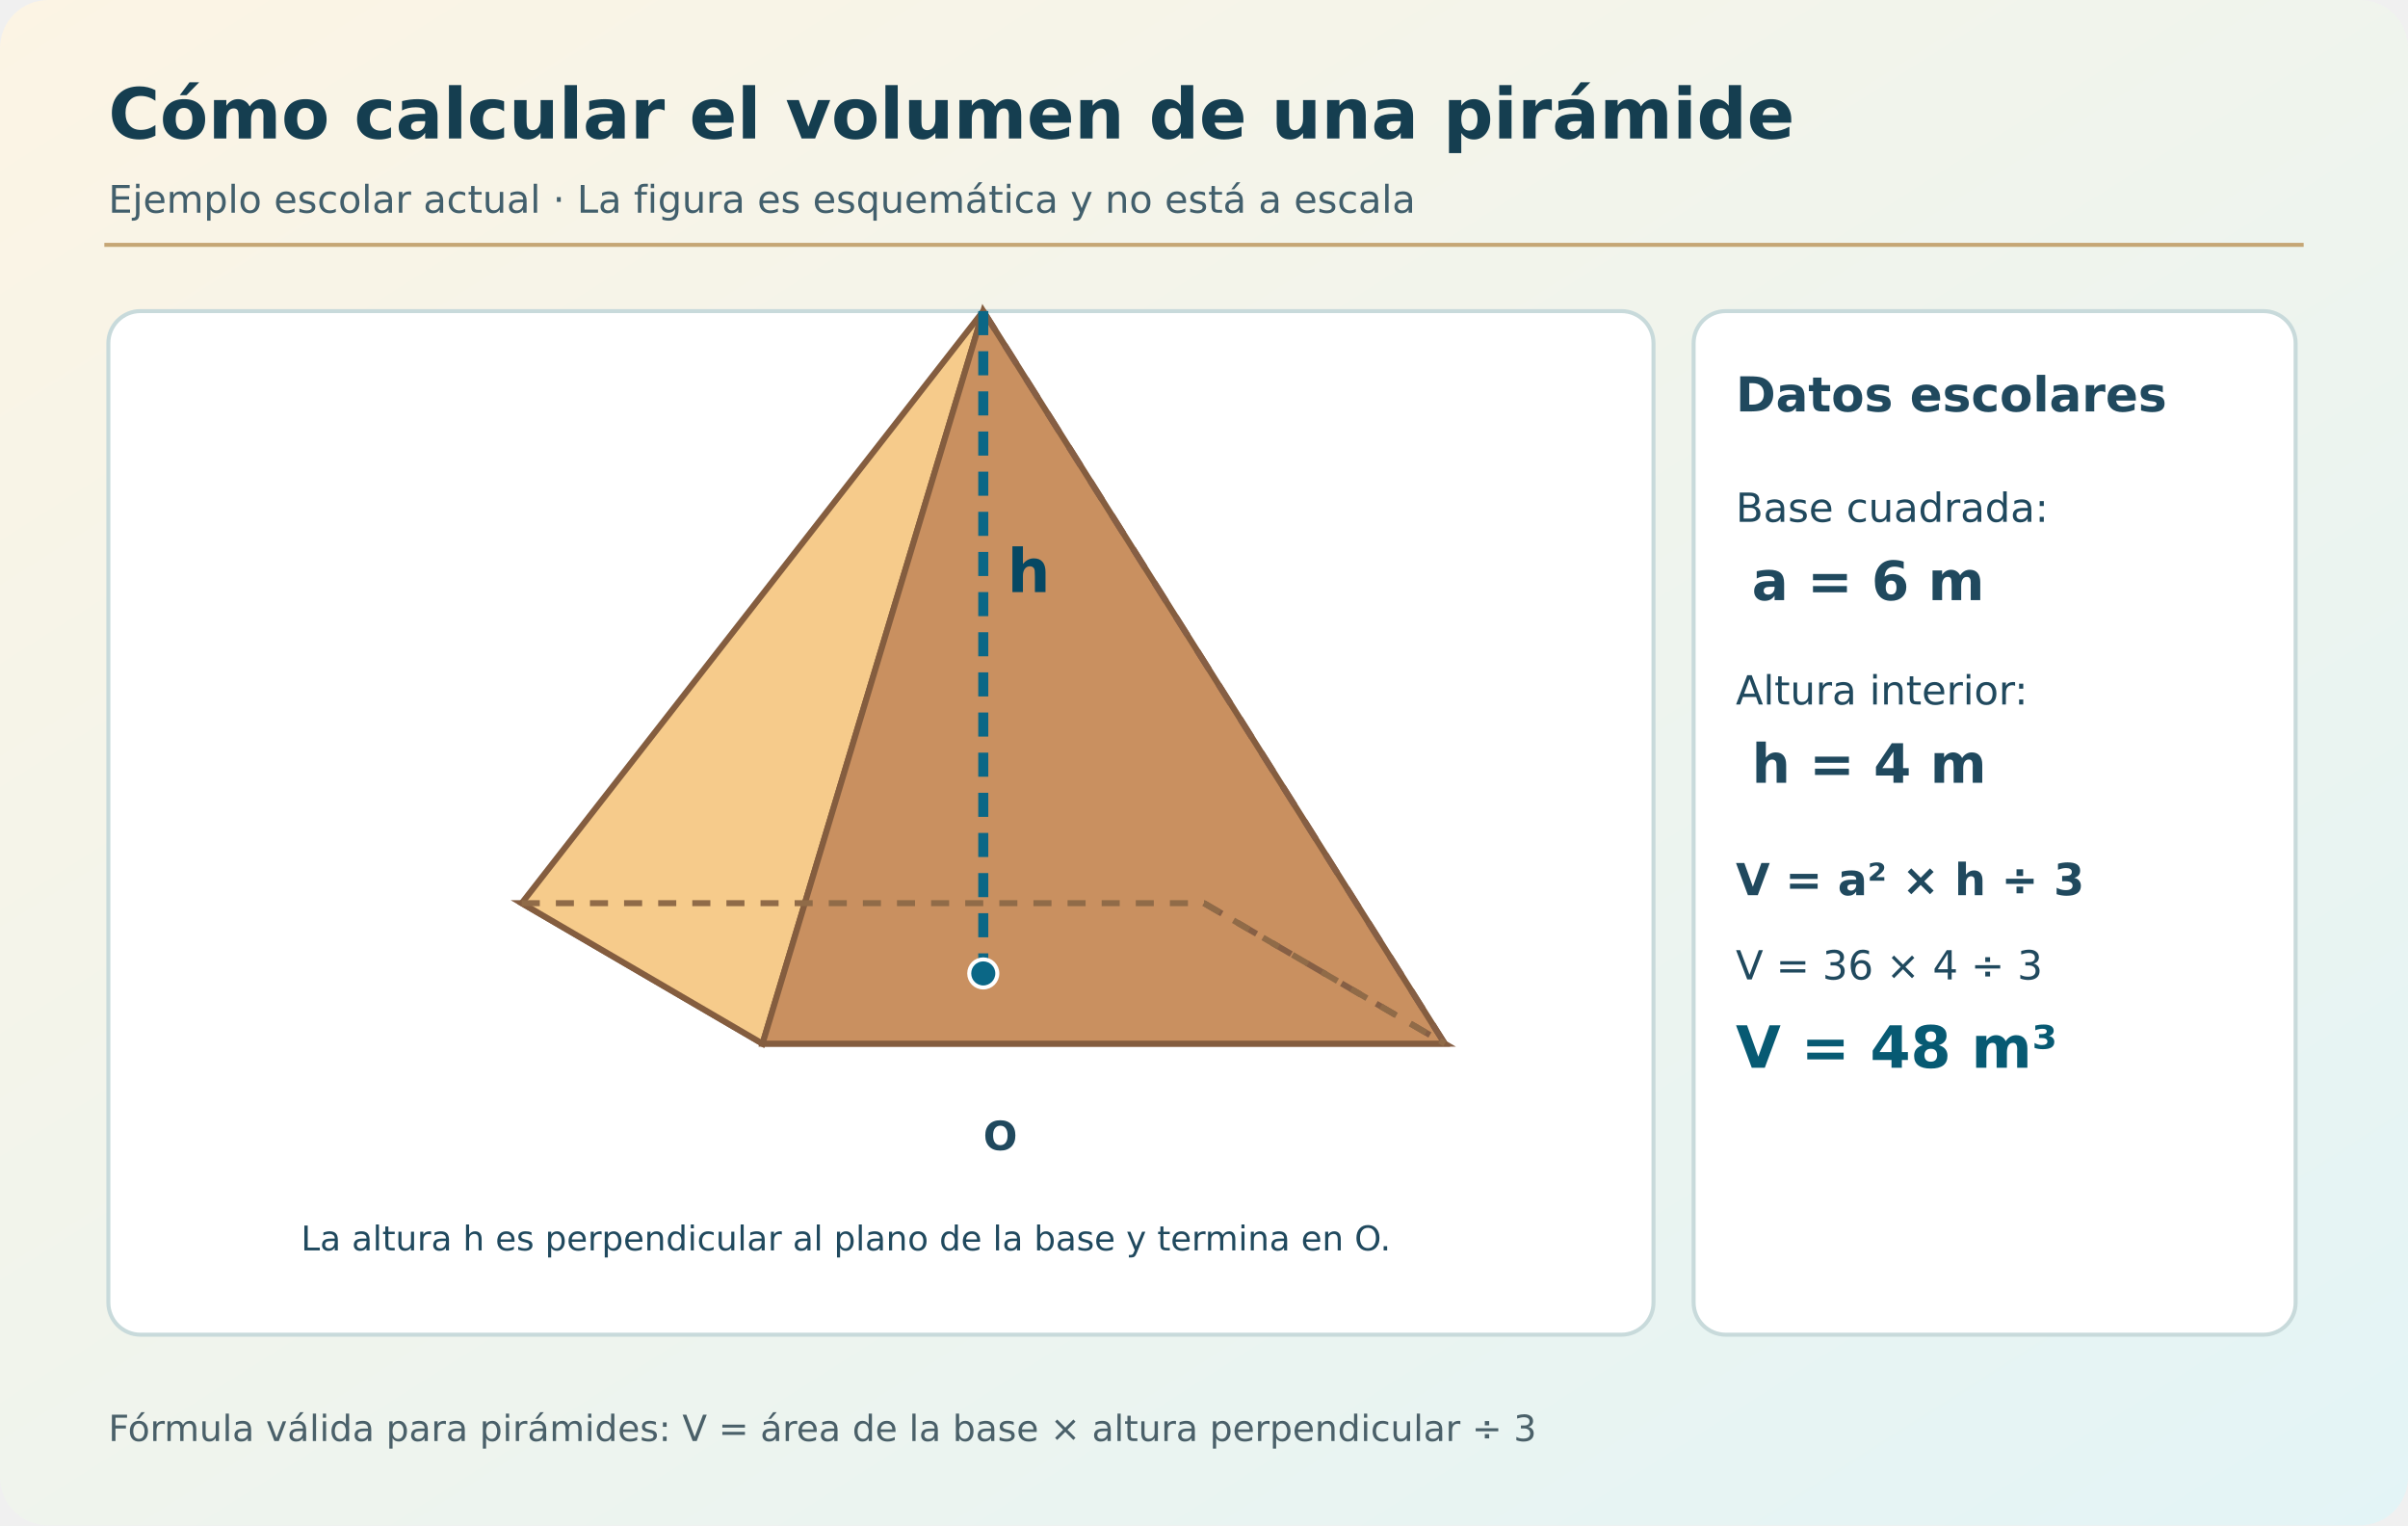
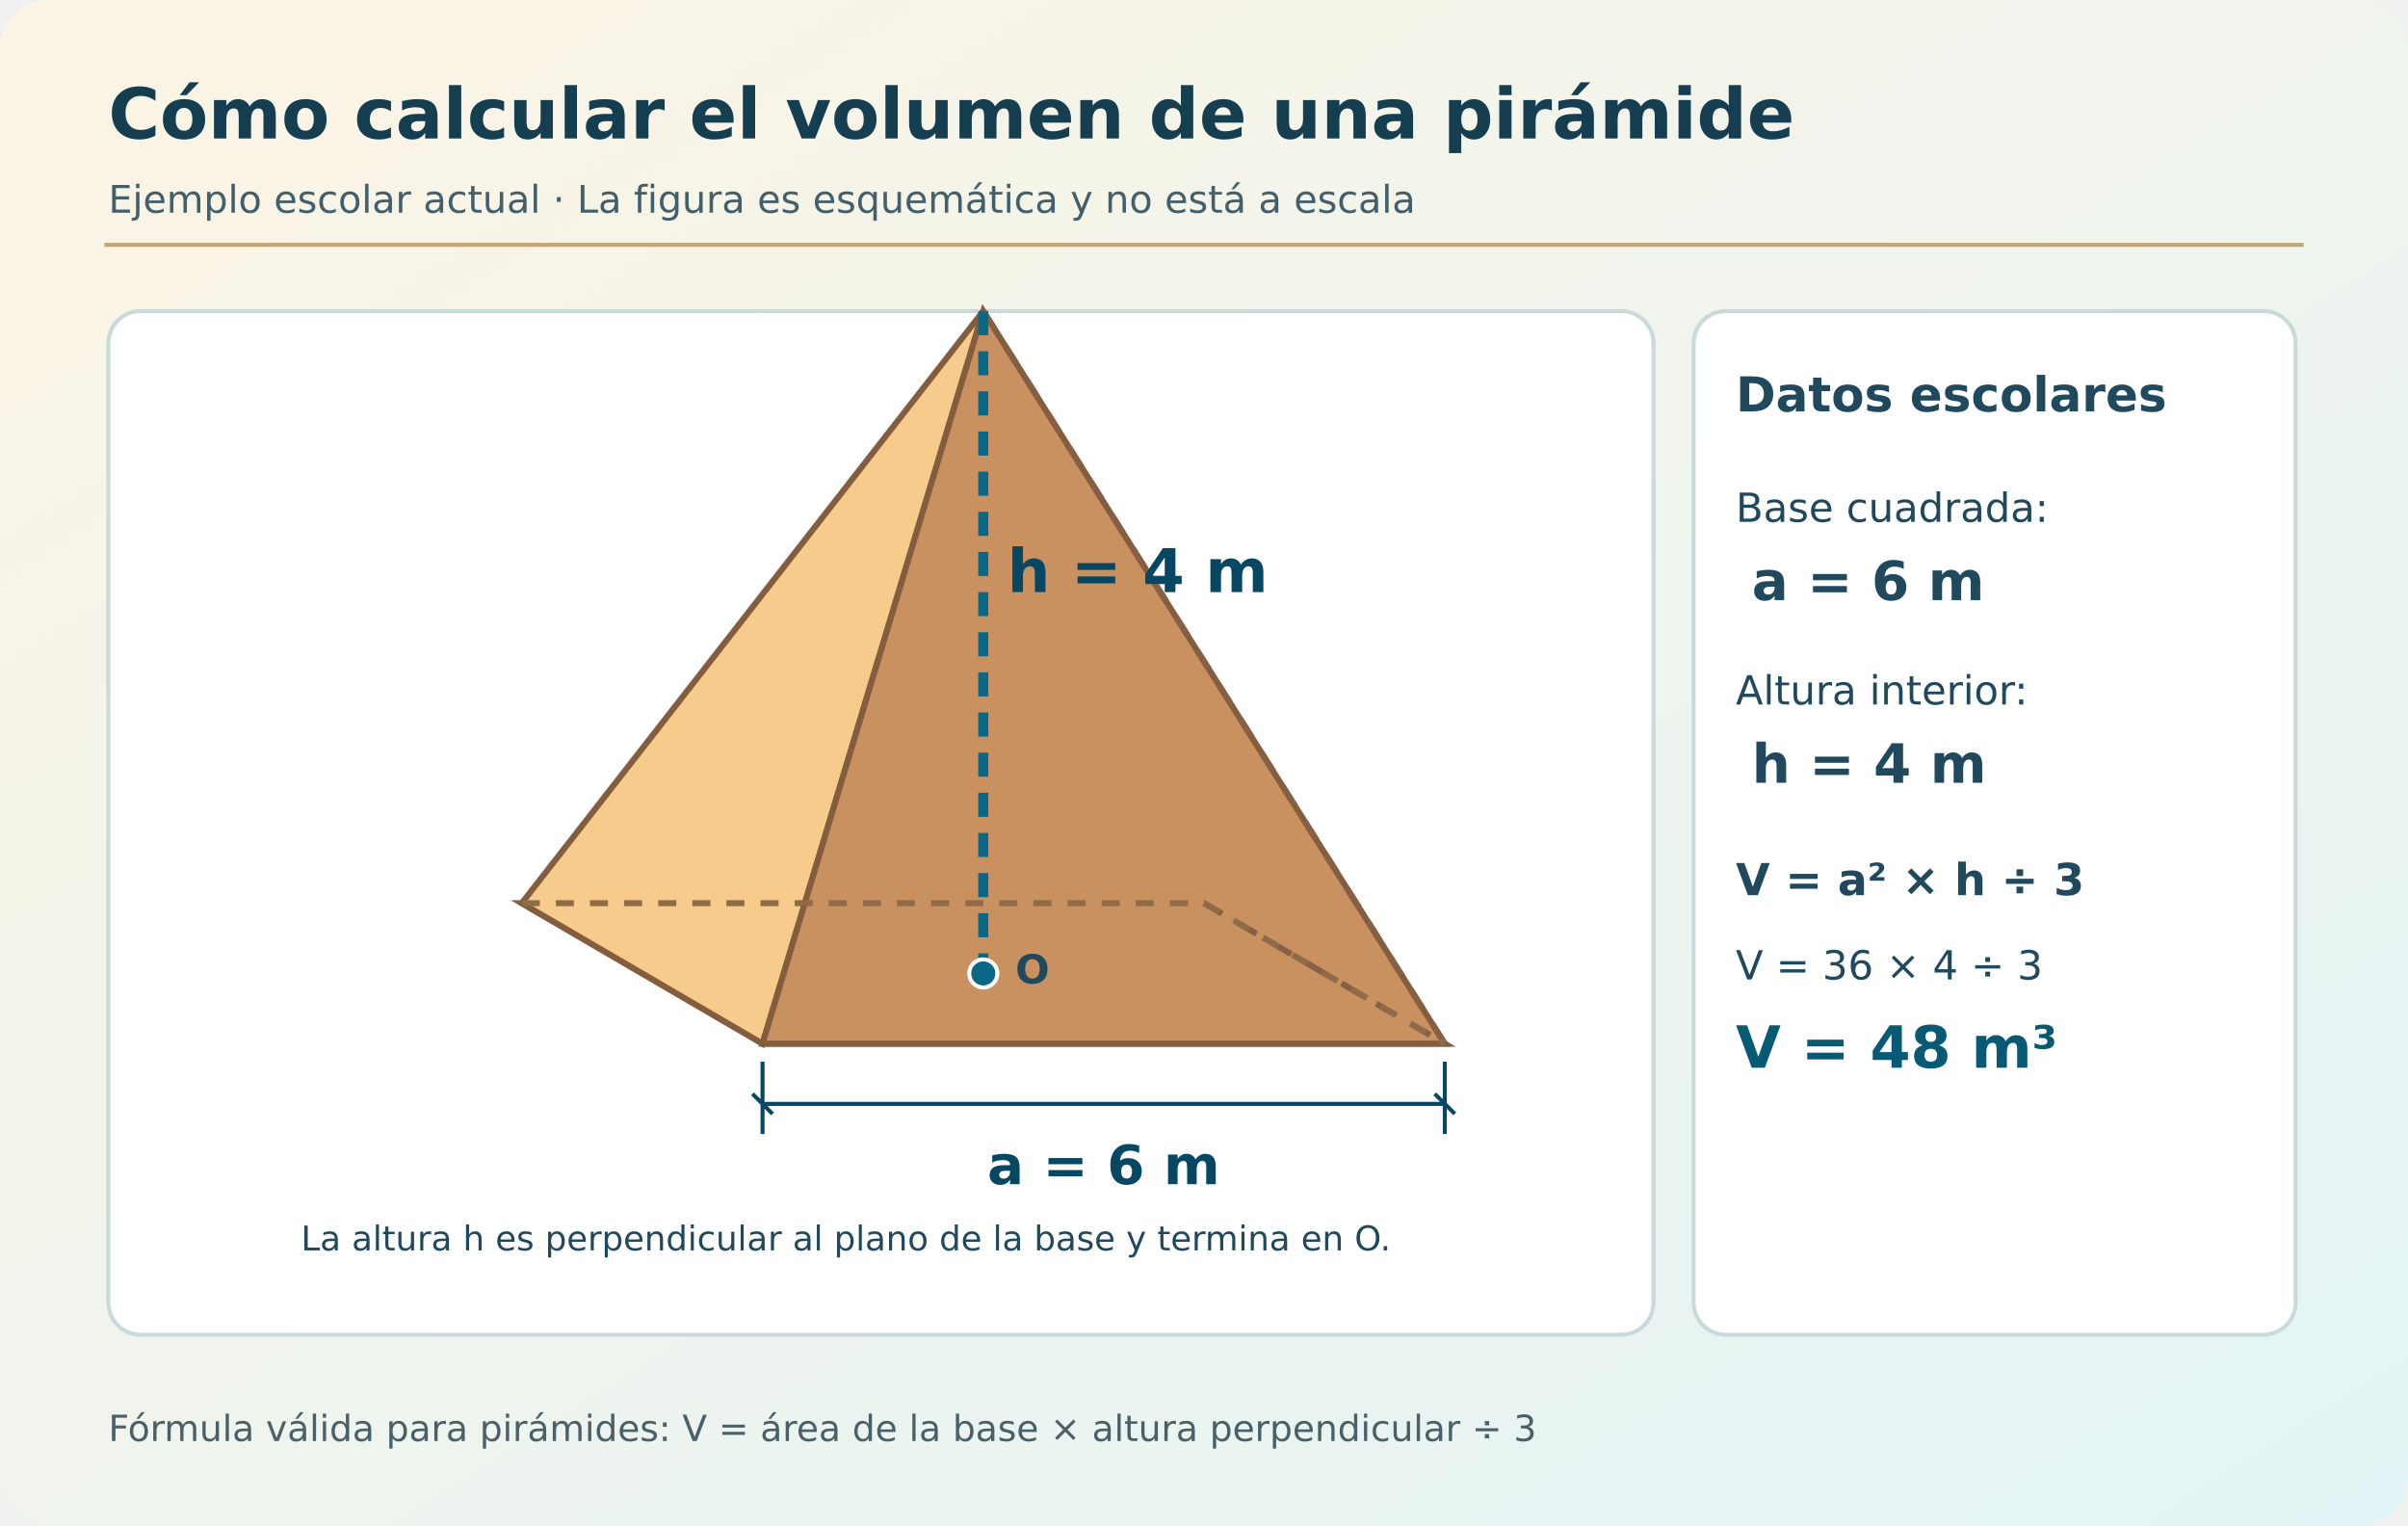
<svg xmlns="http://www.w3.org/2000/svg" viewBox="0 0 1200 760" role="img" aria-labelledby="titulo descripcion">
  <defs>
    <linearGradient id="bg" x1="0" x2="1" y1="0" y2="1">
      <stop stop-color="#FCF4E4" />
      <stop offset="1" stop-color="#E3F4F6" />
    </linearGradient>
  </defs>
  <rect width="1200" height="760" rx="24" fill="url(#bg)" />
  <path d="M52 122H1148" stroke="#C5A675" stroke-width="2" />
  <text x="54" y="69" fill="#153E50" font-family="DejaVu Sans, sans-serif" font-weight="700" font-size="35">Cómo calcular el volumen de una pirámide</text>
  <text x="54" y="106" fill="#425F6C" font-family="DejaVu Sans, sans-serif" font-size="19">Ejemplo escolar actual · La figura es esquemática y no está a escala</text>
  <rect x="54" y="155" width="770" height="510" rx="16" fill="#FFFFFF" stroke="#C8DADB" stroke-width="2" />
  <path d="M260 450L600 450L720 520L380 520Z" fill="#E7BB83" stroke="#865F45" stroke-width="3" />
  <path d="M490 155 L260 450 L380 520Z" fill="#F6CB8B" stroke="#845D3F" stroke-width="3" />
  <path d="M490 155 L380 520 L720 520Z" fill="#C99060" stroke="#845D3F" stroke-width="3" />
  <path d="M490 155 L720 520 L600 450" fill="none" stroke="#865F45" stroke-width="3" stroke-dasharray="11 9" />
  <path d="M260 450L600 450L720 520" fill="none" stroke="#906B48" stroke-width="3" stroke-dasharray="9 8" />
  <path d="M490 155 L490 485" fill="none" stroke="#0B6786" stroke-width="5" stroke-dasharray="12 8" />
  <circle cx="490" cy="485" r="7" fill="#0B6786" stroke="white" stroke-width="2" />
-   <text x="502" y="295" font-size="30" fill="#064863" font-weight="bold" font-family="DejaVu Sans,sans-serif">h</text>
+   <text x="502" y="295" font-size="30" fill="#064863" font-weight="bold" font-family="DejaVu Sans,sans-serif">h = 4 m</text>
  <rect x="844" y="155" width="300" height="510" rx="16" fill="#FFFFFF" stroke="#C8DADB" stroke-width="2" />
  <text x="865" y="205" font-size="24" fill="#20495E" font-weight="bold" font-family="DejaVu Sans,sans-serif">Datos escolares</text>
  <text x="865" y="260" font-size="20" fill="#20495E" font-weight="normal" font-family="DejaVu Sans,sans-serif">Base cuadrada:</text>
  <text x="873" y="299" font-size="27" fill="#20495E" font-weight="bold" font-family="DejaVu Sans,sans-serif">a = 6 m</text>
  <text x="865" y="351" font-size="20" fill="#20495E" font-weight="normal" font-family="DejaVu Sans,sans-serif">Altura interior:</text>
  <text x="873" y="390" font-size="27" fill="#20495E" font-weight="bold" font-family="DejaVu Sans,sans-serif">h = 4 m</text>
  <text x="865" y="446" font-size="22" fill="#20495E" font-weight="bold" font-family="DejaVu Sans,sans-serif">V = a² × h ÷ 3</text>
  <text x="865" y="488" font-size="20" fill="#20495E" font-weight="normal" font-family="DejaVu Sans,sans-serif">V = 36 × 4 ÷ 3</text>
  <text x="865" y="532" font-size="29" fill="#075A73" font-weight="bold" font-family="DejaVu Sans,sans-serif">V = 48 m³</text>
-   <text x="490" y="573" font-size="20" fill="#20495E" font-weight="bold" font-family="DejaVu Sans,sans-serif">O</text>
+   <text x="506" y="490" font-size="20" fill="#20495E" font-weight="bold" font-family="DejaVu Sans,sans-serif">O</text>
+   <g id="cota-base" stroke="#064863" stroke-width="2" fill="none">
+     <path d="M380 529V565 M720 529V565 M380 550H720 M375 545L385 555 M715 545L725 555" />
+   </g>
+   <text x="550" y="590" text-anchor="middle" font-size="27" fill="#064863" font-weight="bold" font-family="DejaVu Sans,sans-serif">a = 6 m</text>
  <text x="150" y="623" font-size="17" fill="#20495E" font-weight="normal" font-family="DejaVu Sans,sans-serif">La altura h es perpendicular al plano de la base y termina en O.</text>
  <text x="54" y="718" fill="#4A6069" font-family="DejaVu Sans,sans-serif" font-size="18">Fórmula válida para pirámides: V = área de la base × altura perpendicular ÷ 3</text>
</svg>
